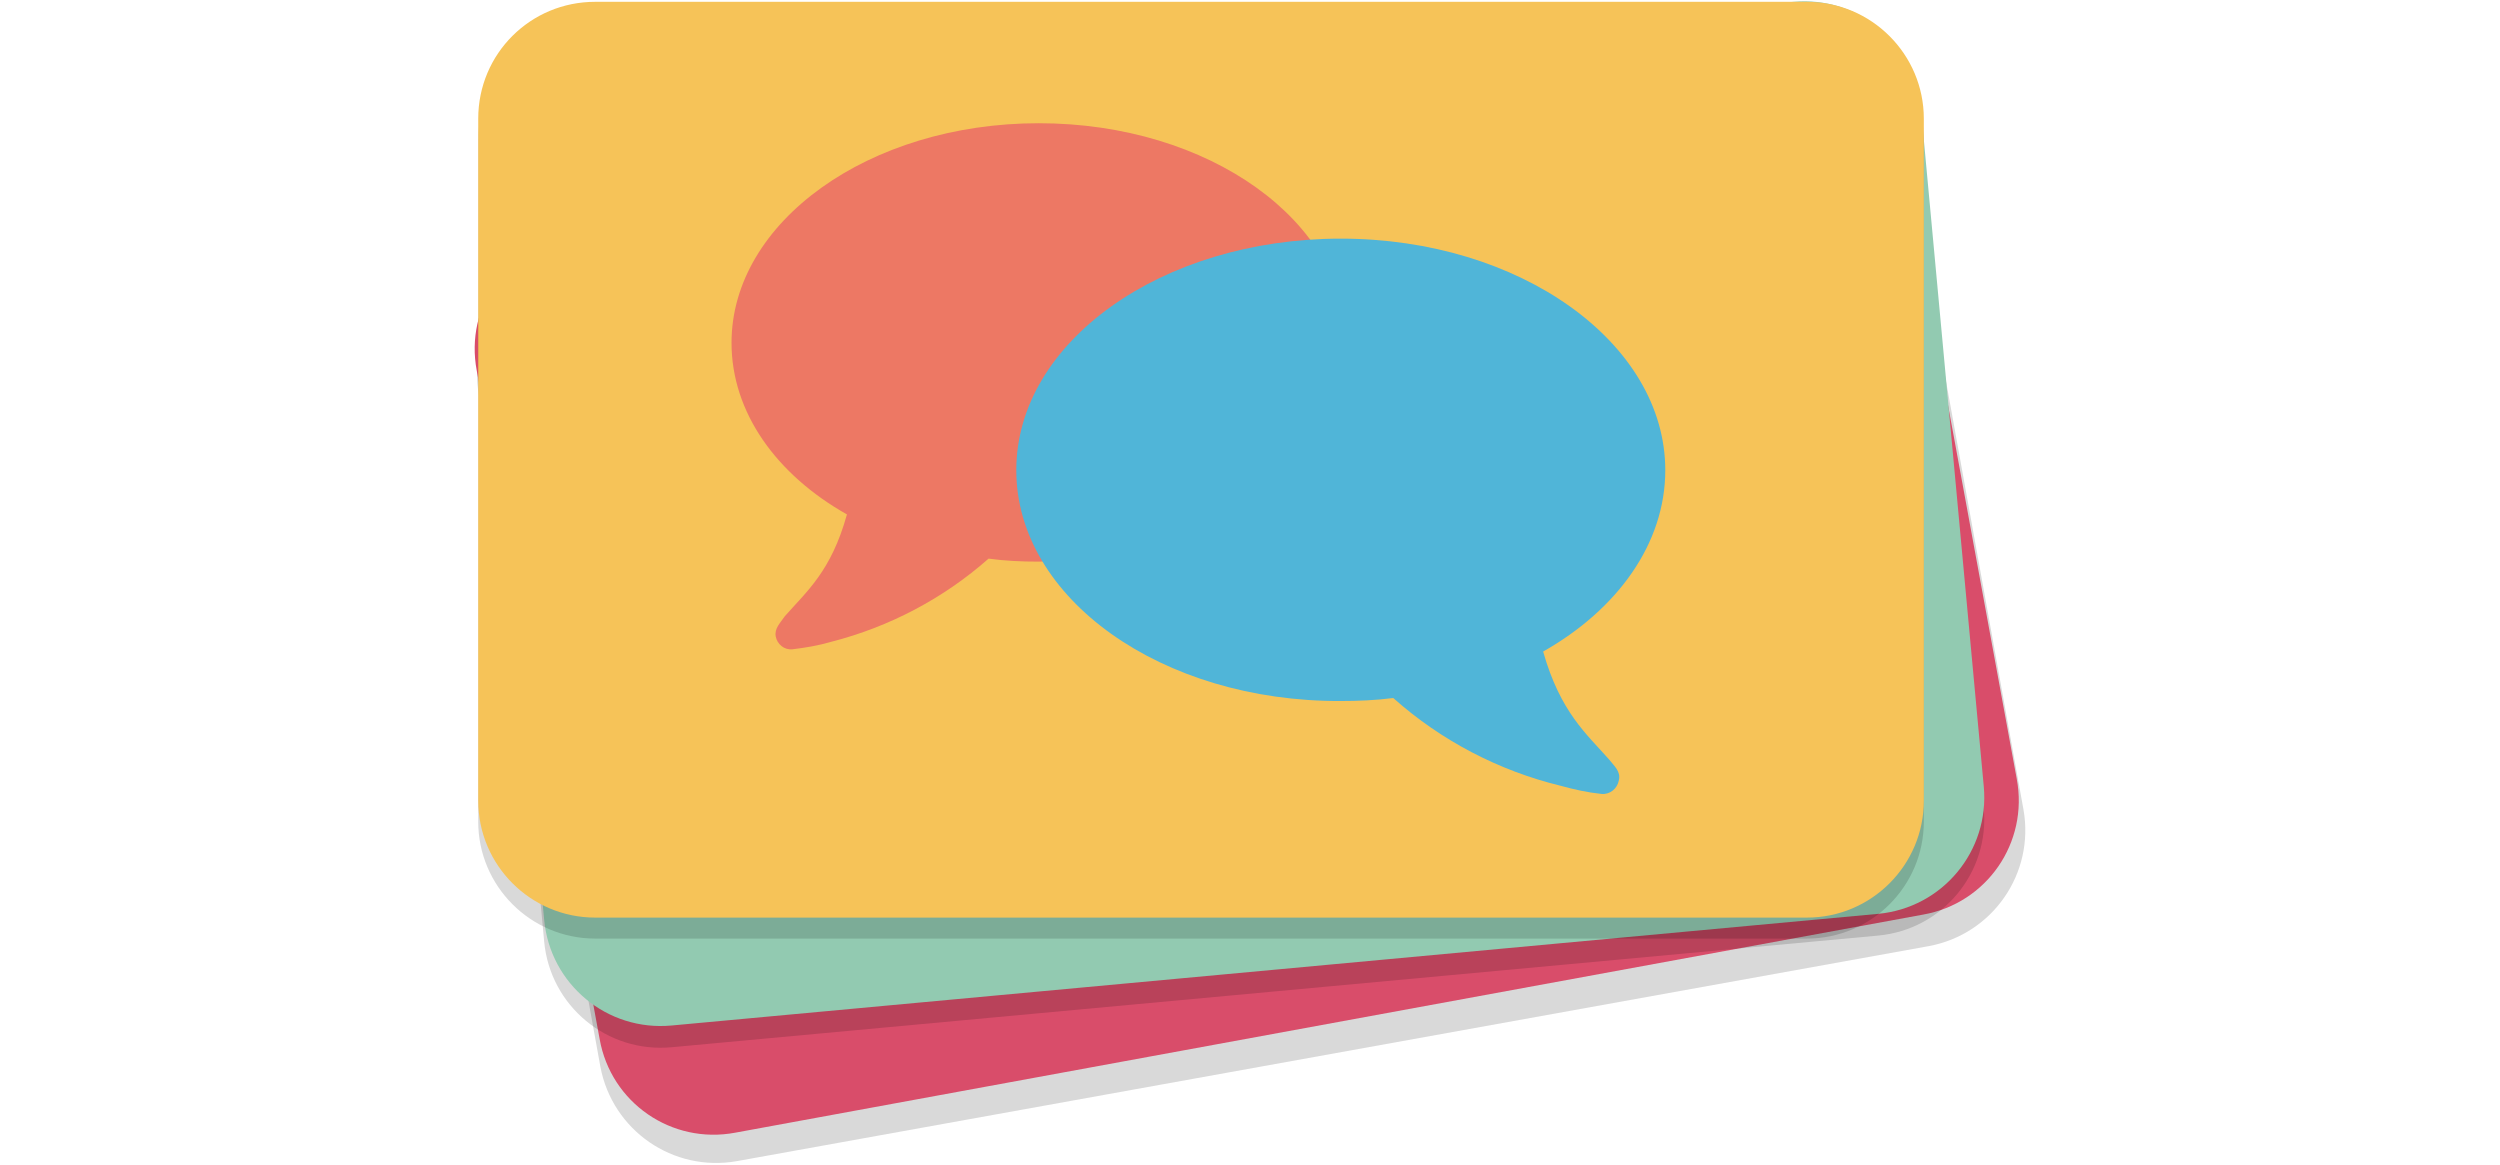
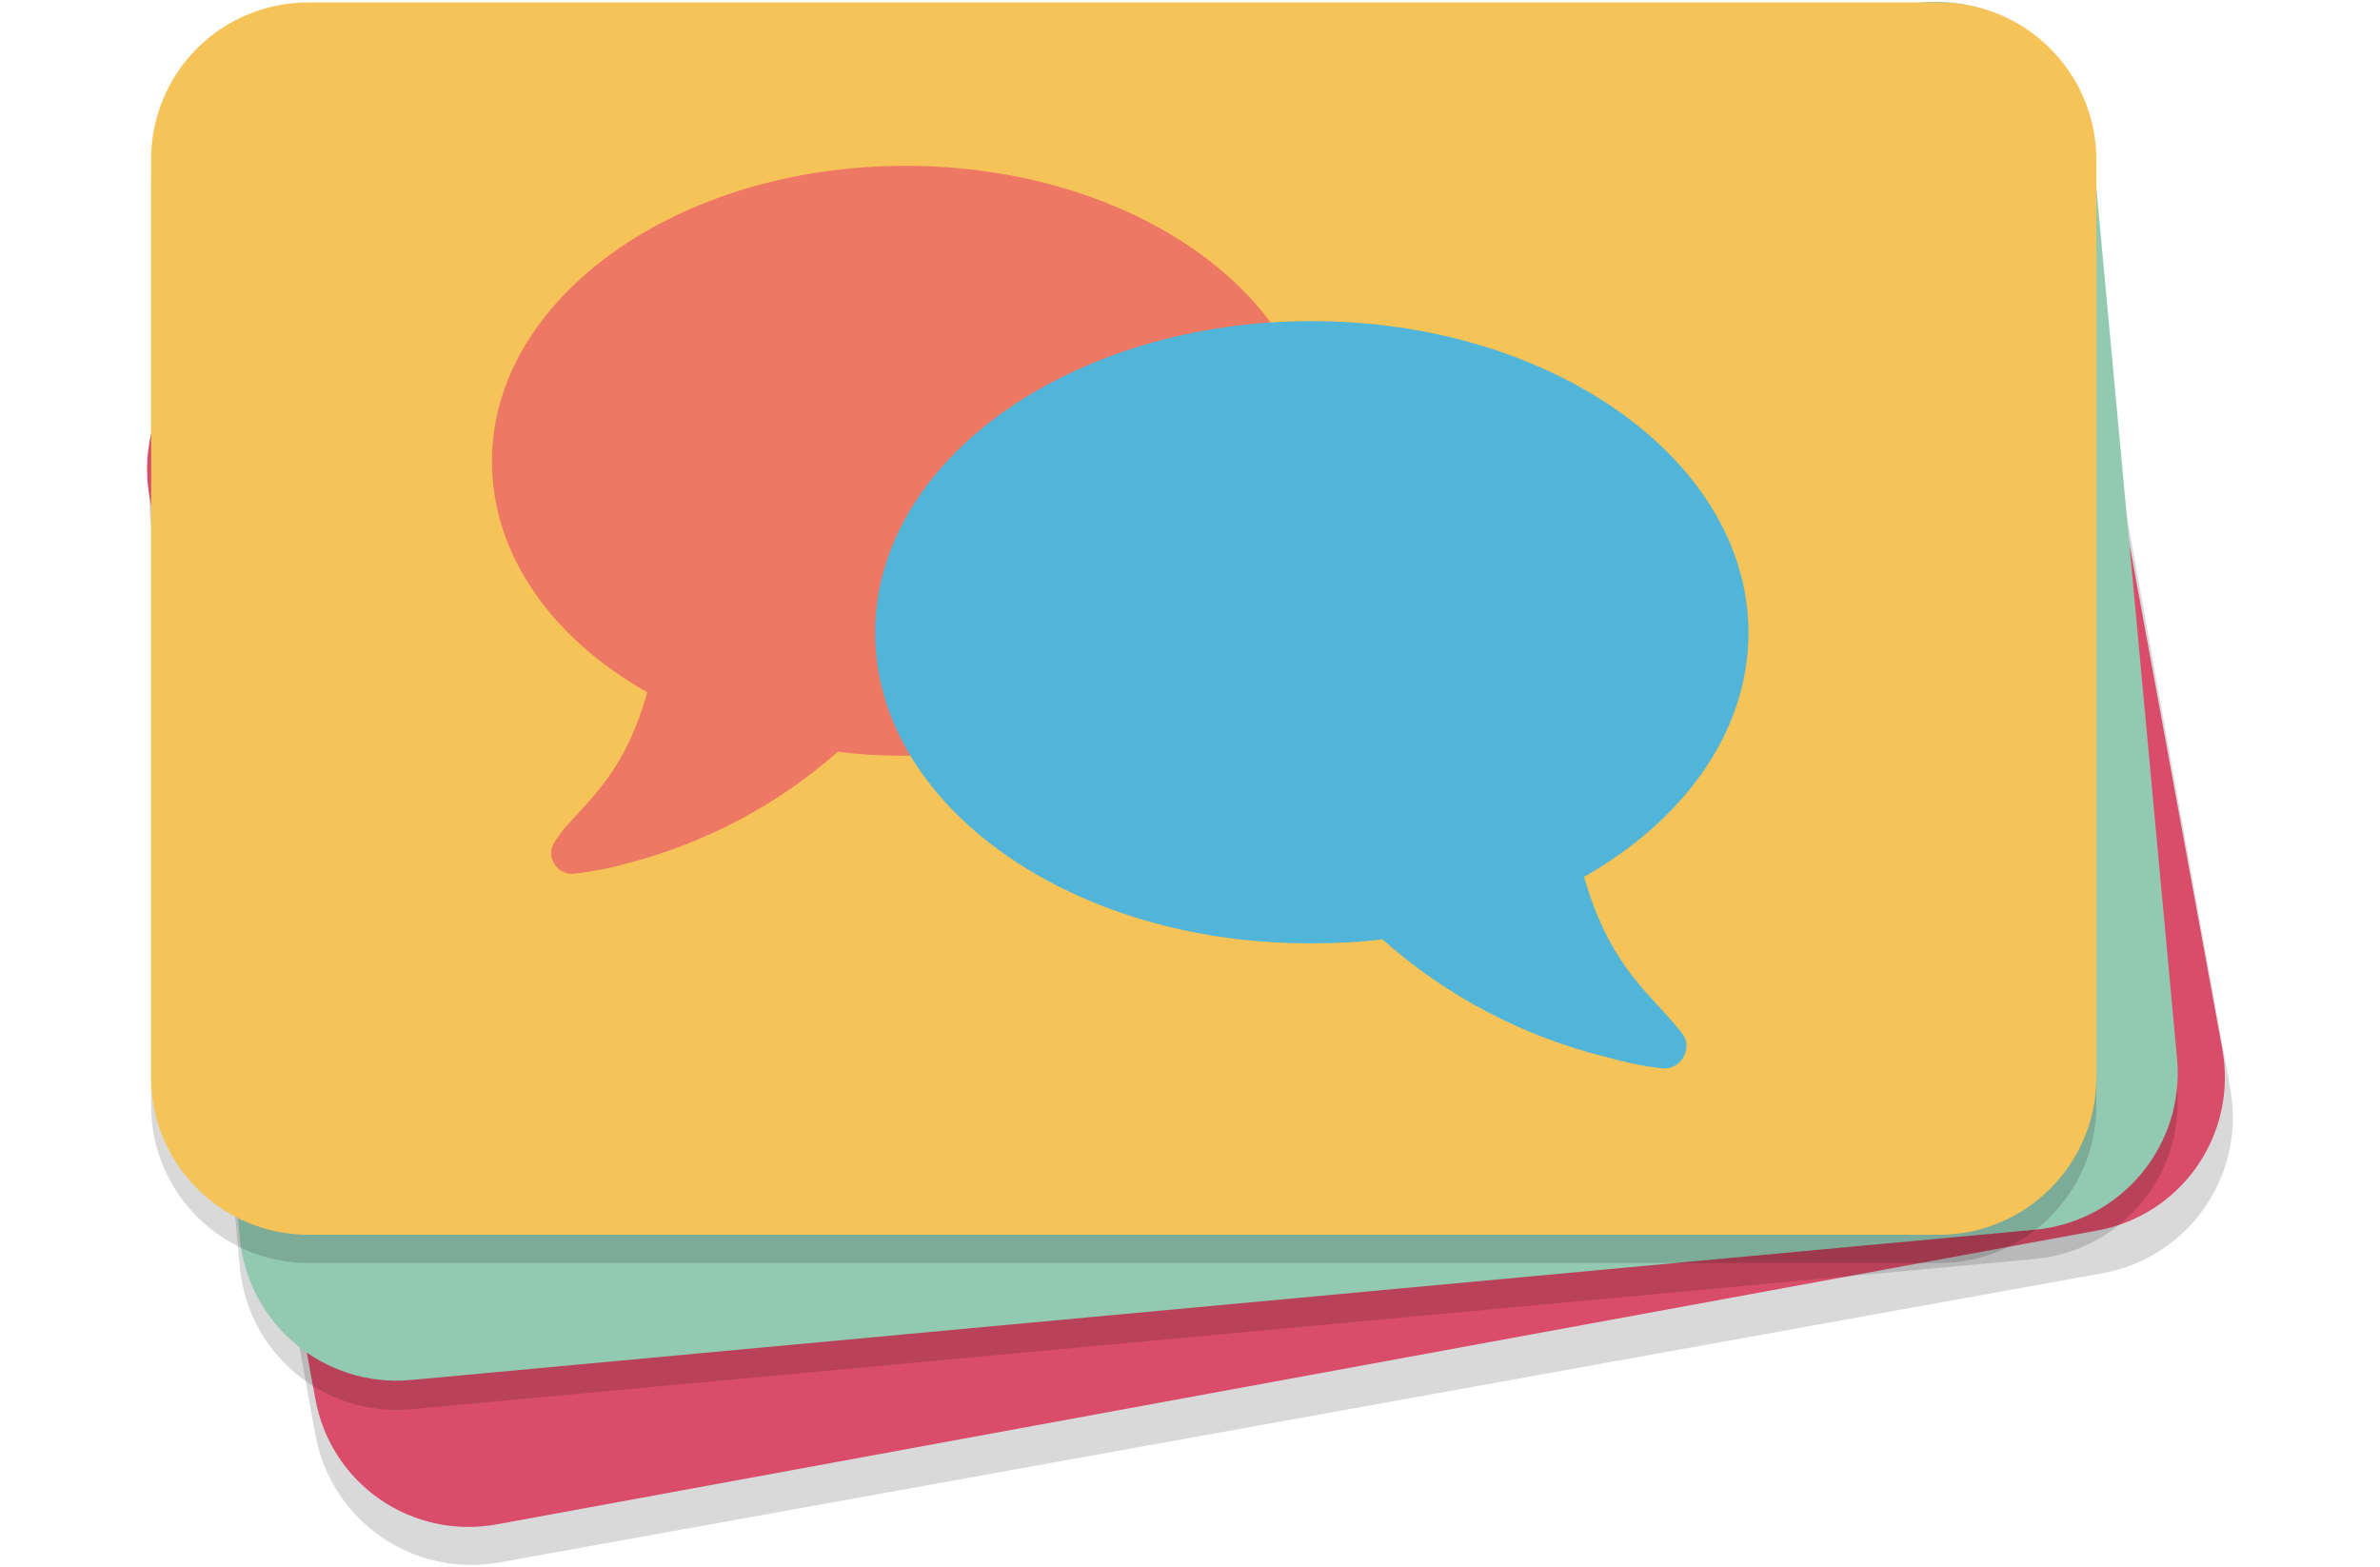
- <svg xmlns="http://www.w3.org/2000/svg" enable-background="new 0 0 4608 2146" height="2146" viewBox="0 0 4608 2146" width="4608">
-   <path d="m1056.891 478.526 2197.653-397.815c117.411-20.72 229.296 56.634 251.396 174.045l223.771 1237.646c20.72 117.411-56.633 229.297-174.043 251.396l-2197.652 396.435c-117.412 20.719-229.297-56.633-251.396-174.044l-223.773-1237.647c-22.101-117.411 56.633-229.297 174.046-250.016z" opacity=".15" />
-   <path d="m1051.365 432.943 2189.365-401.959c117.41-22.1 229.296 55.252 250.016 172.664l226.534 1232.121c22.101 117.411-55.252 229.296-172.664 250.016l-2189.363 401.96c-117.41 22.101-229.298-55.253-250.017-172.664l-226.533-1232.122c-22.1-117.411 55.253-229.296 172.662-250.016z" fill="#d94d6a" />
-   <path d="m1081.755 249.23 2223.895-205.815c118.793-11.049 223.772 75.973 234.823 194.765l116.027 1251.458c11.051 118.793-75.971 223.772-194.763 234.822l-2223.897 205.813c-118.792 11.051-223.771-75.971-234.82-194.764l-116.029-1251.458c-11.052-118.791 75.972-223.771 194.764-234.821z" opacity=".15" />
-   <path d="m1081.755 209.173 2223.895-205.815c118.793-11.049 223.772 75.972 234.823 194.763l116.027 1251.46c11.051 118.794-75.971 223.771-194.763 234.823l-2223.897 205.812c-118.792 11.051-223.771-75.971-234.82-194.764l-116.029-1251.459c-11.052-117.411 75.972-223.77 194.764-234.82z" fill="#92cab1" />
-   <path d="m1096.948 42.035h2233.566c118.793 0 215.483 96.691 215.483 215.482v1256.984c0 118.793-96.69 215.484-215.483 215.484h-2233.566c-118.791 0-215.482-96.691-215.482-215.484v-1256.983c0-118.791 96.691-215.483 215.482-215.483z" opacity=".15" />
-   <path d="m1096.948 3.358h2233.566c118.793 0 215.483 96.692 215.483 215.483v1256.984c0 118.794-96.69 215.485-215.483 215.485h-2233.566c-118.791 0-215.482-96.691-215.482-215.485v-1256.984c0-120.173 96.691-215.483 215.482-215.483z" fill="#f6c358" />
-   <path d="m1913.3 1035.19c-30.391 0-60.778-1.38-91.166-5.524-82.879 73.209-182.334 125.699-290.075 153.324-23.481 6.906-48.345 11.051-71.828 13.814-15.193 1.379-27.625-9.67-30.388-23.483-2.764-15.194 8.288-24.863 16.576-37.296 40.057-45.582 85.64-82.878 114.647-187.857-129.843-73.208-212.721-187.857-212.721-316.318 0-222.389 252.778-404.722 566.333-404.722 313.557 0 566.335 180.951 566.335 404.722s-255.54 403.34-567.713 403.34z" fill="#ed7864" />
-   <path d="m1873.24 866.672c0-236.203 267.974-426.823 598.104-426.823 330.133 0 598.104 192.001 598.104 426.823 0 135.367-88.405 256.921-225.153 334.275 31.77 111.886 80.115 151.943 121.555 198.908 9.67 12.432 22.101 22.1 17.957 38.676-2.764 15.194-16.576 26.245-31.77 24.864-26.246-2.764-51.109-8.289-75.973-15.195-113.268-27.626-219.627-82.878-308.03-161.611-31.77 4.144-64.921 5.525-96.691 5.525-330.129 1.38-598.103-189.239-598.103-425.442z" fill="#50b5d8" />
+ <svg xmlns="http://www.w3.org/2000/svg" enable-background="new 674.5 0 3260 2146" height="2146" viewBox="674.5 0 3260 2146" width="3260">
+   <path d="m1056.891 478.526 2197.653-397.815c117.411-20.72 229.296 56.634 251.396 174.045l223.771 1237.646c20.72 117.41-56.633 229.297-174.043 251.396l-2197.652 396.435c-117.412 20.72-229.297-56.633-251.396-174.043l-223.773-1237.648c-22.101-117.411 56.634-229.297 174.046-250.016z" opacity=".15" />
+   <path d="m1052.365 432.943 2189.365-401.959c117.409-22.1 229.295 55.252 250.016 172.664l226.534 1232.121c22.101 117.411-55.252 229.296-172.664 250.017l-2189.363 401.96c-117.41 22.101-229.298-55.253-250.017-172.664l-226.533-1232.123c-22.099-117.411 55.253-229.296 172.662-250.016z" fill="#d94d6a" />
+   <path d="m1081.755 249.23 2223.895-205.815c118.793-11.049 223.771 75.973 234.822 194.765l116.028 1251.458c11.051 118.793-75.971 223.772-194.763 234.822l-2223.897 205.813c-118.792 11.051-223.771-75.972-234.82-194.765l-116.029-1251.457c-11.052-118.791 75.972-223.771 194.764-234.821z" opacity=".15" />
+   <path d="m1081.755 209.173 2223.895-205.815c118.793-11.049 223.771 75.972 234.822 194.763l116.027 1251.46c11.051 118.794-75.971 223.771-194.763 234.823l-2223.896 205.812c-118.792 11.051-223.771-75.971-234.82-194.764l-116.029-1251.459c-11.052-117.411 75.972-223.77 194.764-234.82z" fill="#92cab1" />
+   <path d="m1096.948 42.035h2233.565c118.793 0 215.483 96.691 215.483 215.482v1256.984c0 118.793-96.69 215.484-215.483 215.484h-2233.565c-118.791 0-215.482-96.691-215.482-215.484v-1256.983c0-118.791 96.691-215.483 215.482-215.483z" opacity=".15" />
+   <path d="m1096.948 3.358h2233.565c118.793 0 215.483 96.692 215.483 215.483v1256.984c0 118.794-96.69 215.484-215.483 215.484h-2233.565c-118.791 0-215.482-96.69-215.482-215.484v-1256.984c0-120.173 96.691-215.483 215.482-215.483z" fill="#f6c358" />
+   <path d="m1913.3 1035.189c-30.391 0-60.778-1.38-91.166-5.523-82.879 73.209-182.334 125.699-290.075 153.324-23.48 6.905-48.345 11.051-71.828 13.813-15.192 1.379-27.625-9.67-30.388-23.483-2.764-15.193 8.288-24.862 16.576-37.296 40.058-45.582 85.64-82.878 114.647-187.856-129.844-73.208-212.721-187.857-212.721-316.318 0-222.389 252.777-404.722 566.332-404.722 313.558 0 566.336 180.951 566.336 404.722.001 223.771-255.54 403.339-567.713 403.339z" fill="#ed7864" />
+   <path d="m1873.24 866.672c0-236.203 267.974-426.823 598.104-426.823 330.133 0 598.104 192.001 598.104 426.823 0 135.367-88.405 256.921-225.153 334.275 31.77 111.886 80.115 151.942 121.555 198.908 9.67 12.432 22.102 22.1 17.957 38.676-2.764 15.193-16.576 26.245-31.77 24.863-26.246-2.764-51.109-8.288-75.973-15.194-113.269-27.626-219.627-82.878-308.03-161.611-31.771 4.145-64.921 5.525-96.691 5.525-330.129 1.38-598.103-189.239-598.103-425.442z" fill="#50b5d8" />
</svg>
